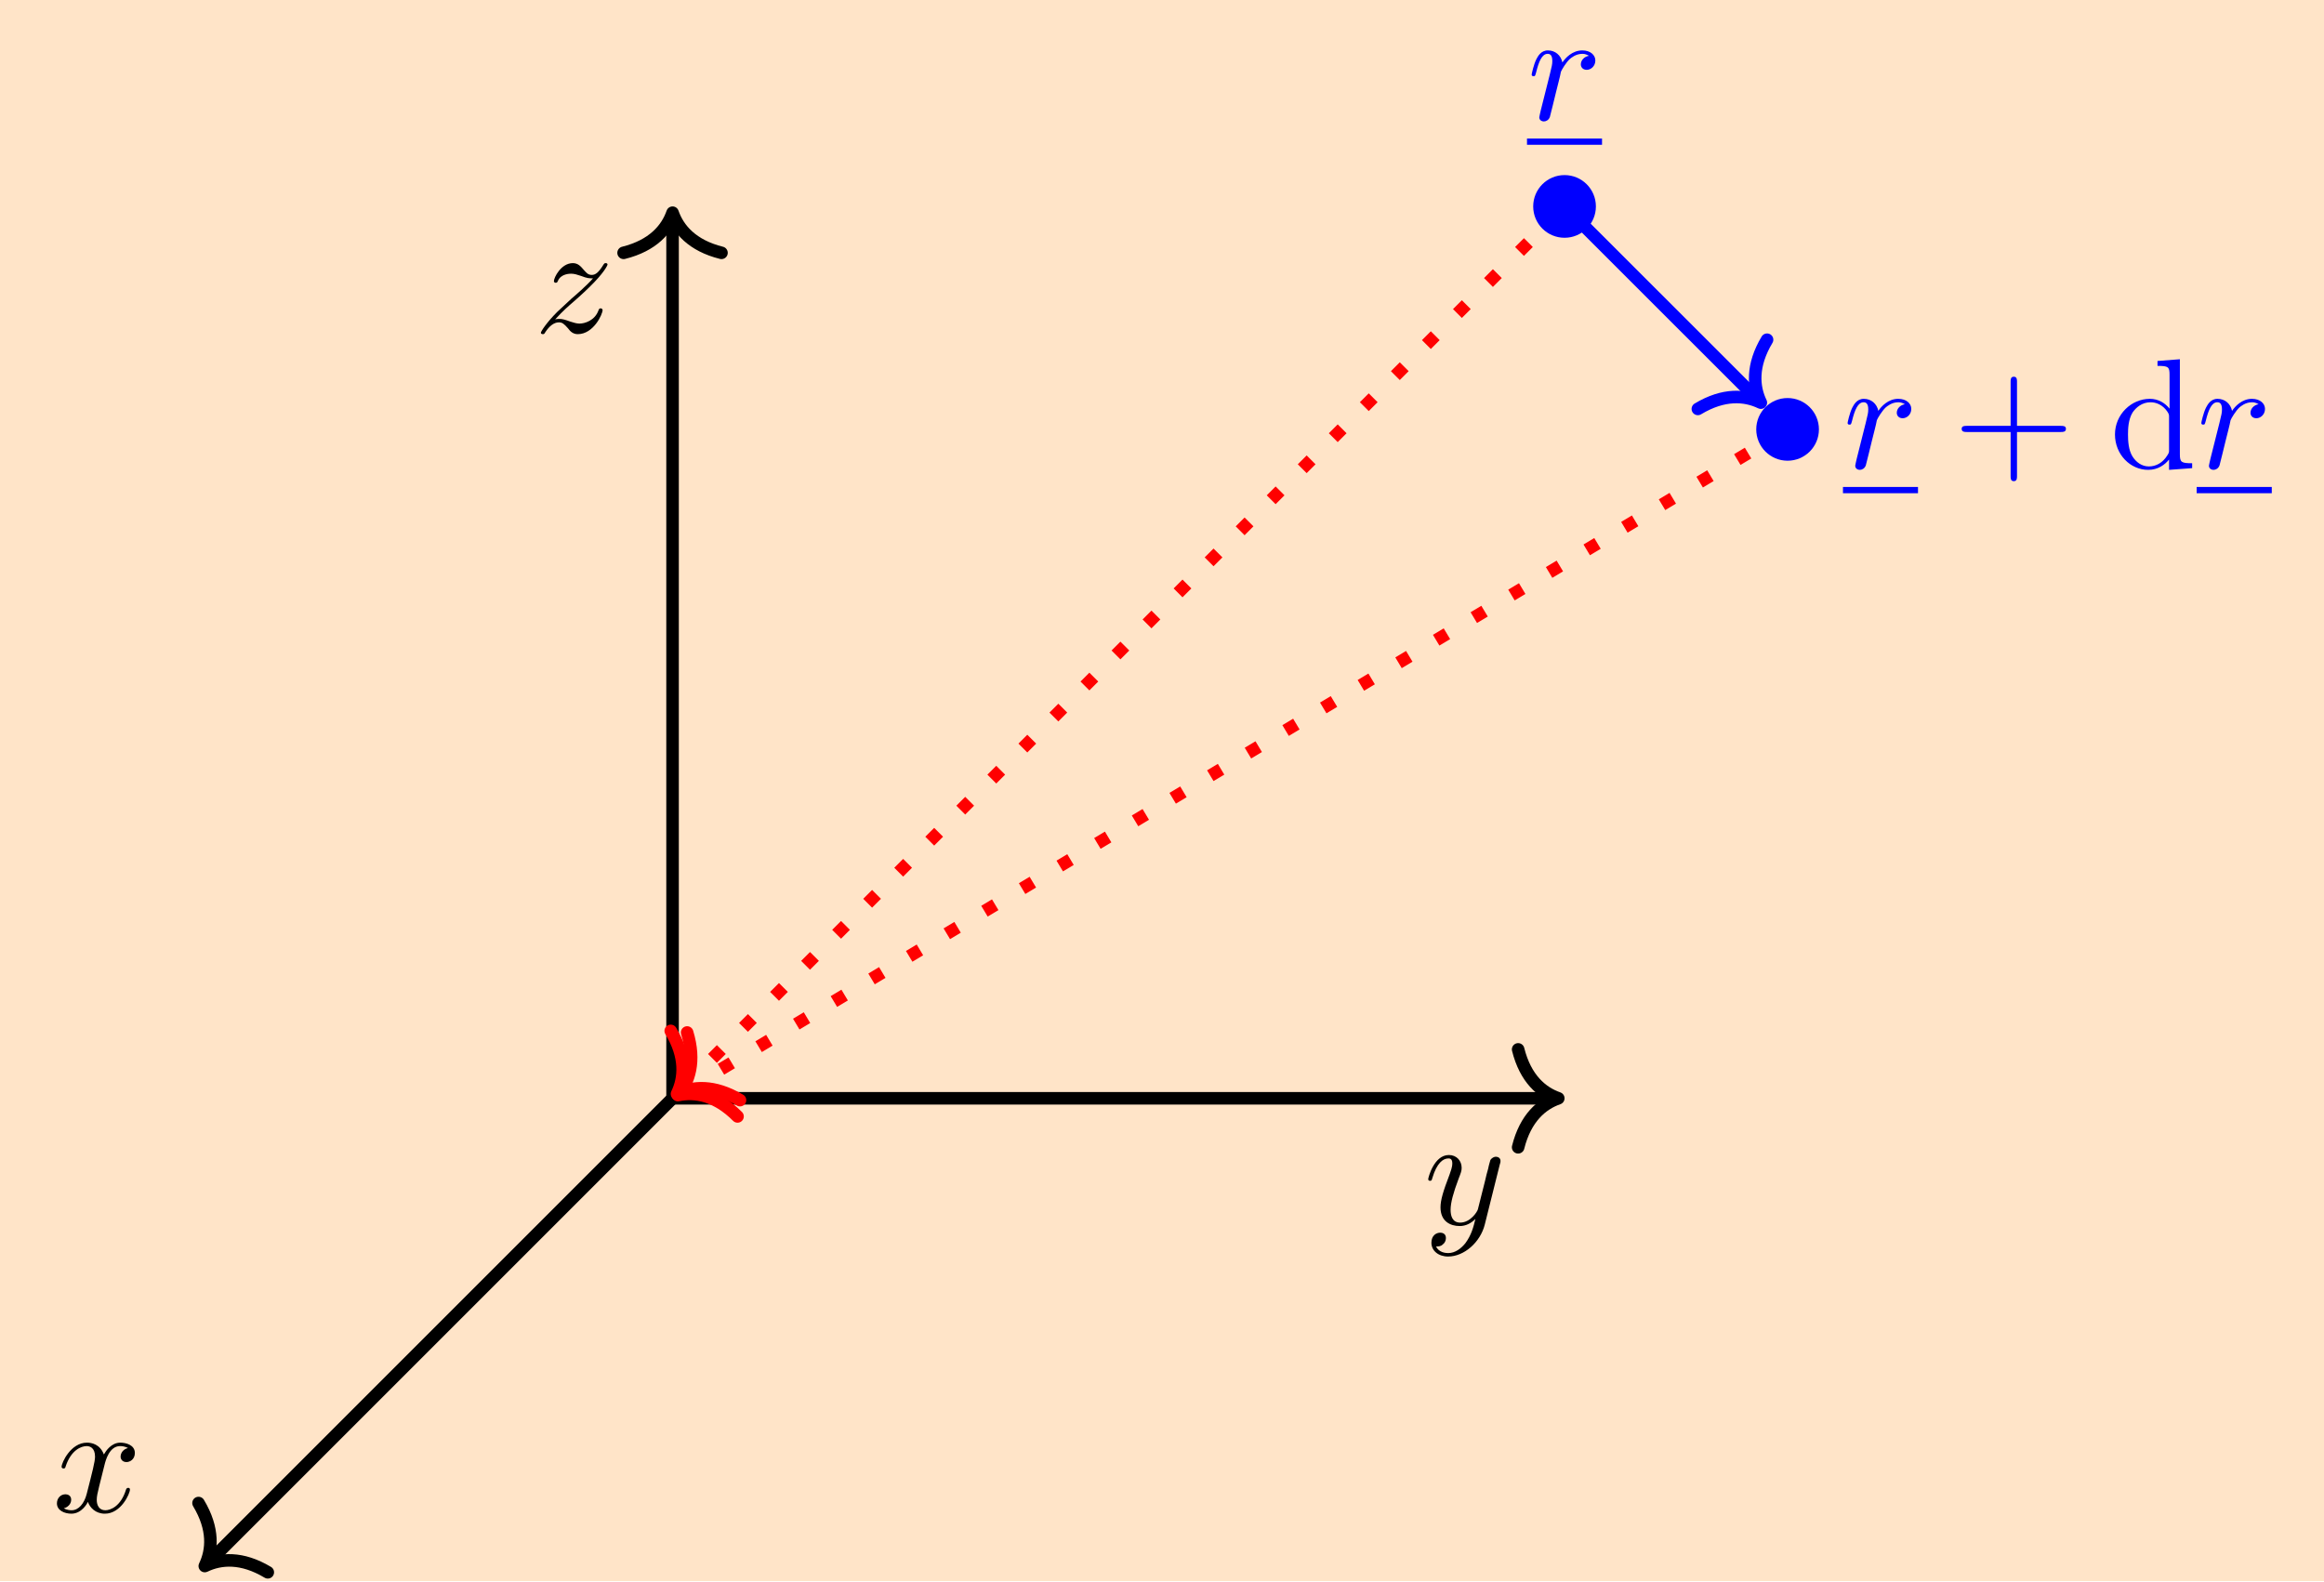
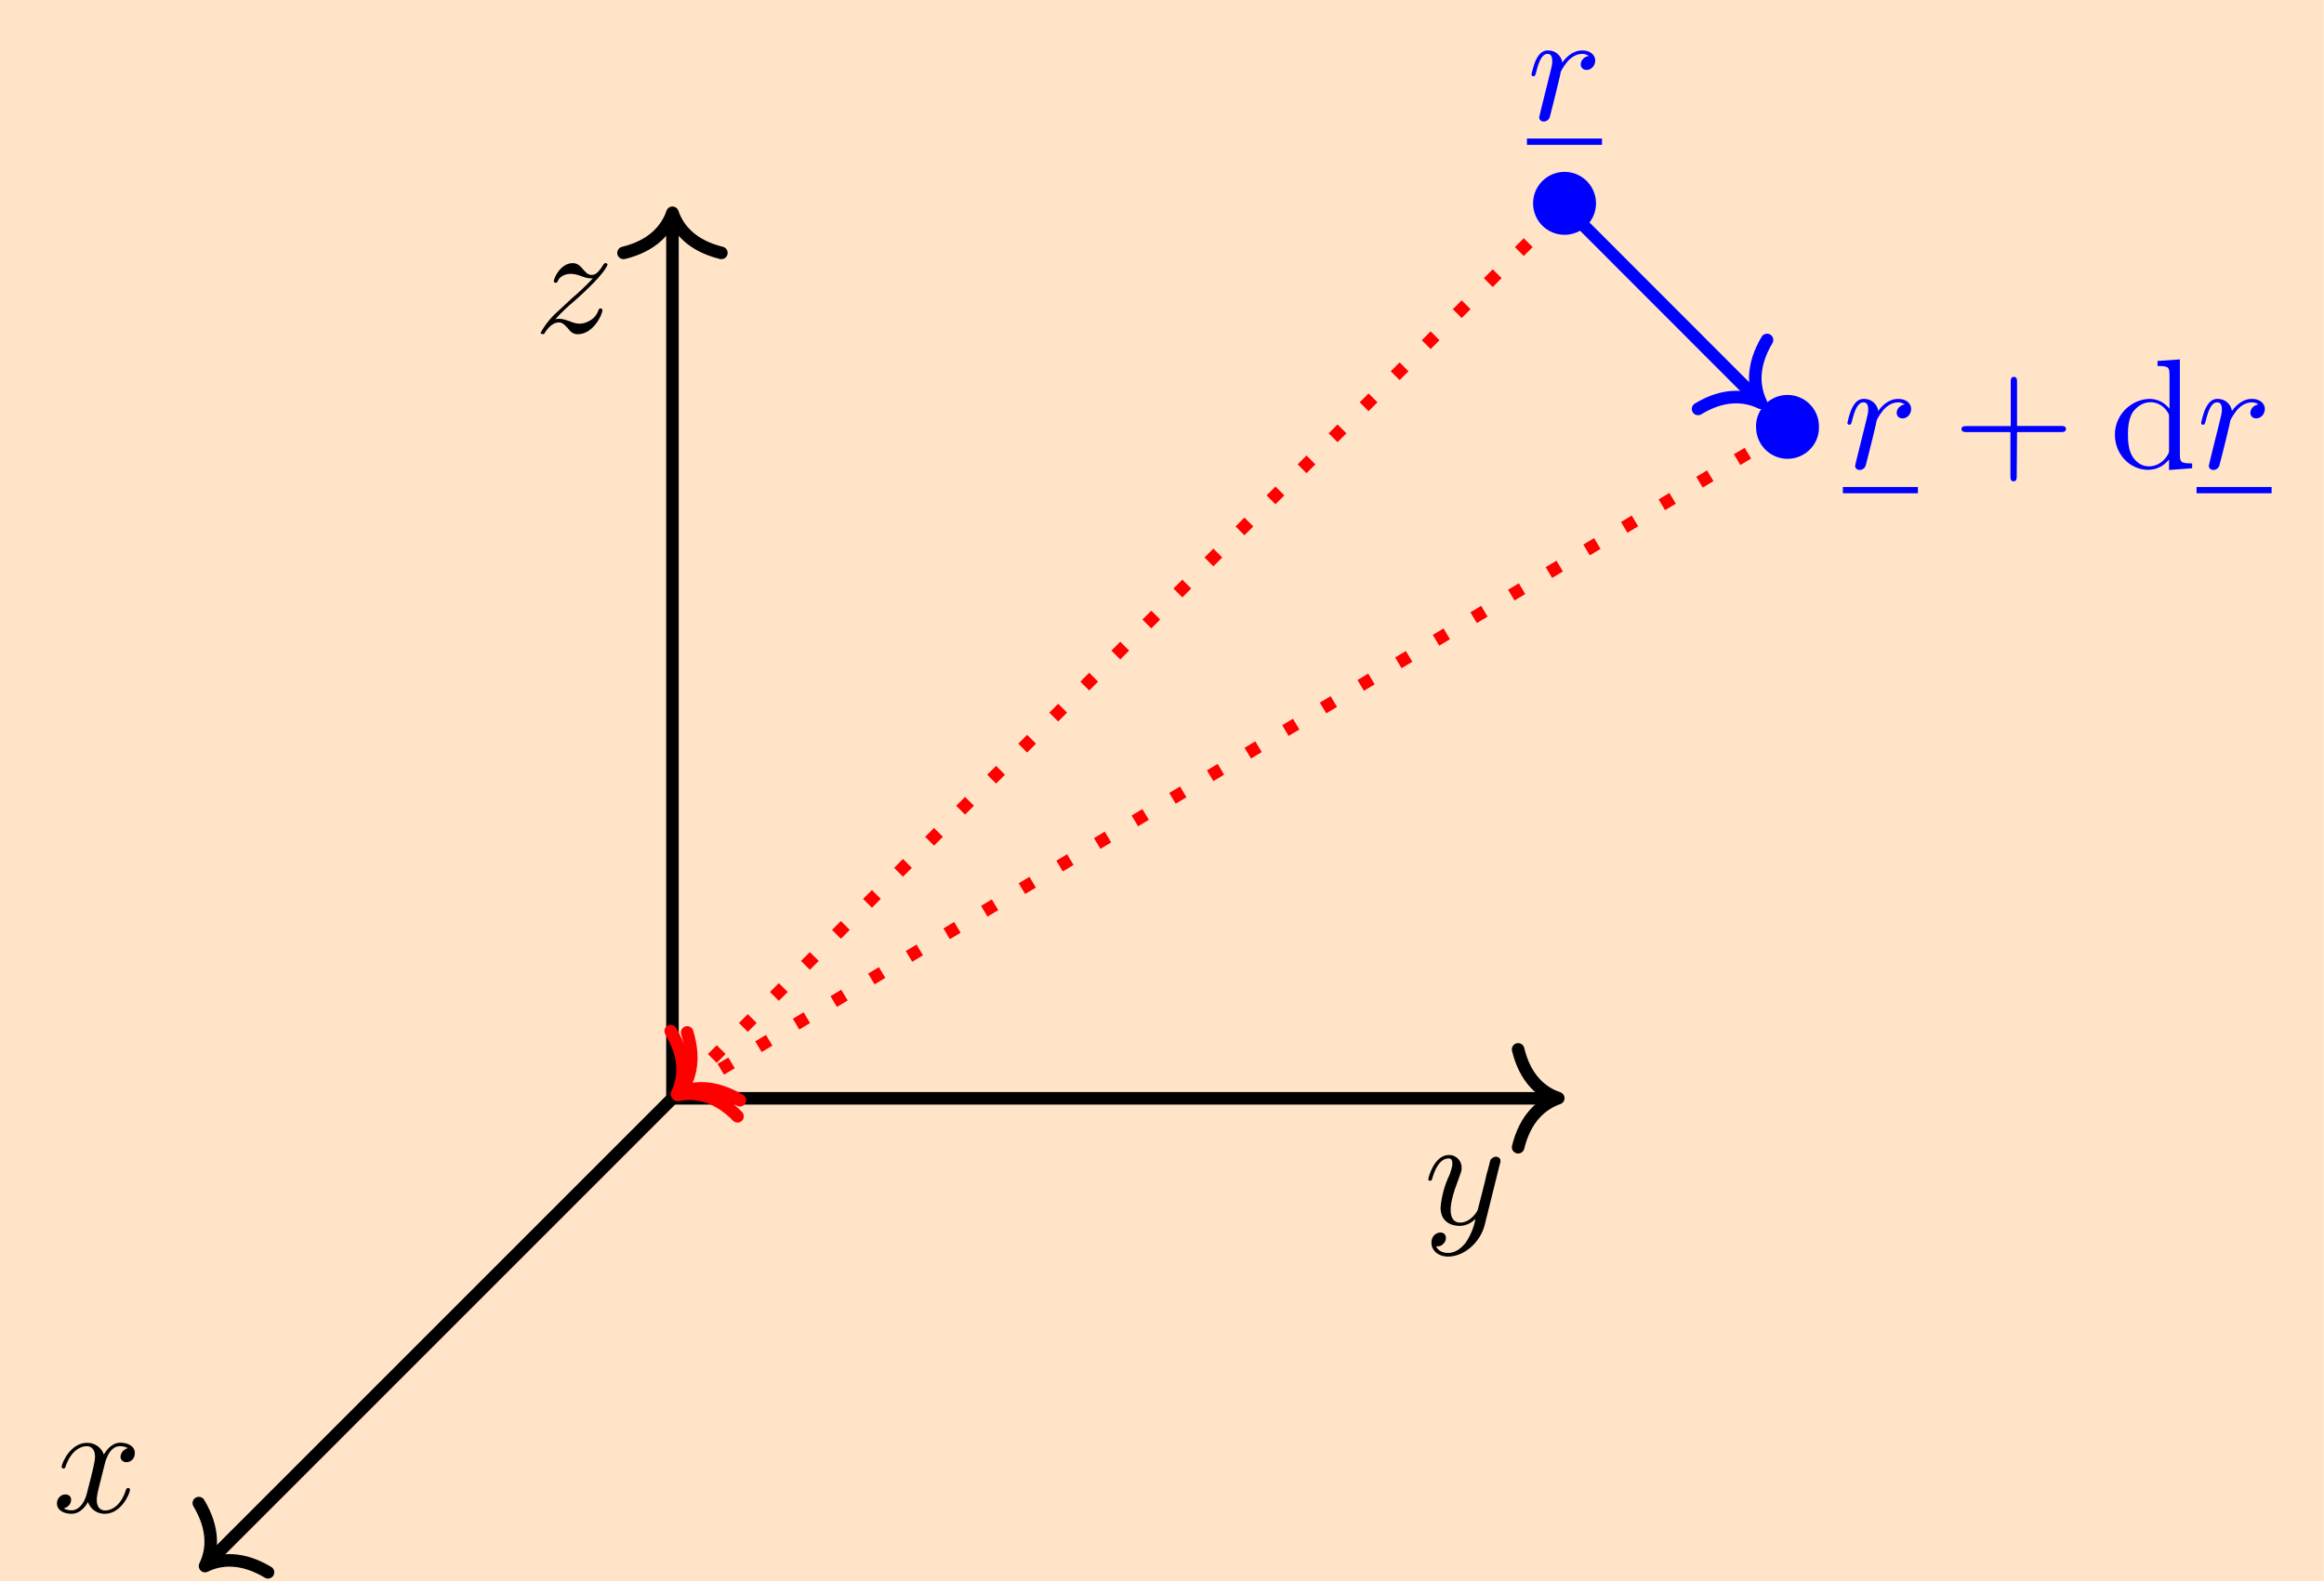
- <svg xmlns="http://www.w3.org/2000/svg" xmlns:xlink="http://www.w3.org/1999/xlink" width="147.706pt" height="100.504pt" viewBox="0 0 147.706 100.504" version="1.1">
+ <svg xmlns="http://www.w3.org/2000/svg" xmlns:xlink="http://www.w3.org/1999/xlink" width="196.94" height="134.01" viewBox="0 0 147.71 100.5">
  <defs>
-     <g>
-       <symbol overflow="visible" id="glyph0-0">
-         <path style="stroke:none;" d="" />
-       </symbol>
-       <symbol overflow="visible" id="glyph0-1">
-         <path style="stroke:none;" d="M 4.844 -3.797 C 4.891 -3.938 4.891 -3.953 4.891 -4.031 C 4.891 -4.203 4.75 -4.297 4.594 -4.297 C 4.5 -4.297 4.344 -4.234 4.25 -4.094 C 4.234 -4.031 4.141 -3.734 4.109 -3.547 C 4.031 -3.297 3.969 -3.016 3.906 -2.75 L 3.453 -0.953 C 3.422 -0.812 2.984 -0.109 2.328 -0.109 C 1.828 -0.109 1.719 -0.547 1.719 -0.922 C 1.719 -1.375 1.891 -2 2.219 -2.875 C 2.375 -3.281 2.422 -3.391 2.422 -3.594 C 2.422 -4.031 2.109 -4.406 1.609 -4.406 C 0.656 -4.406 0.297 -2.953 0.297 -2.875 C 0.297 -2.766 0.391 -2.766 0.406 -2.766 C 0.516 -2.766 0.516 -2.797 0.562 -2.953 C 0.844 -3.891 1.234 -4.188 1.578 -4.188 C 1.656 -4.188 1.828 -4.188 1.828 -3.875 C 1.828 -3.625 1.719 -3.359 1.656 -3.172 C 1.25 -2.109 1.078 -1.547 1.078 -1.078 C 1.078 -0.188 1.703 0.109 2.297 0.109 C 2.688 0.109 3.016 -0.062 3.297 -0.344 C 3.172 0.172 3.047 0.672 2.656 1.203 C 2.391 1.531 2.016 1.828 1.562 1.828 C 1.422 1.828 0.969 1.797 0.797 1.406 C 0.953 1.406 1.094 1.406 1.219 1.281 C 1.328 1.203 1.422 1.062 1.422 0.875 C 1.422 0.562 1.156 0.531 1.062 0.531 C 0.828 0.531 0.5 0.688 0.5 1.172 C 0.5 1.672 0.938 2.047 1.562 2.047 C 2.578 2.047 3.609 1.141 3.891 0.016 Z M 4.844 -3.797 " />
-       </symbol>
-       <symbol overflow="visible" id="glyph0-2">
-         <path style="stroke:none;" d="M 1.328 -0.828 C 1.859 -1.406 2.156 -1.656 2.516 -1.969 C 2.516 -1.969 3.125 -2.5 3.484 -2.859 C 4.438 -3.781 4.656 -4.266 4.656 -4.312 C 4.656 -4.406 4.562 -4.406 4.547 -4.406 C 4.469 -4.406 4.453 -4.391 4.391 -4.297 C 4.094 -3.812 3.891 -3.656 3.656 -3.656 C 3.406 -3.656 3.297 -3.812 3.141 -3.984 C 2.953 -4.203 2.781 -4.406 2.453 -4.406 C 1.703 -4.406 1.25 -3.484 1.25 -3.266 C 1.25 -3.219 1.281 -3.156 1.359 -3.156 C 1.453 -3.156 1.469 -3.203 1.5 -3.266 C 1.688 -3.734 2.266 -3.734 2.344 -3.734 C 2.547 -3.734 2.734 -3.672 2.969 -3.594 C 3.375 -3.438 3.484 -3.438 3.734 -3.438 C 3.375 -3.016 2.547 -2.297 2.359 -2.141 L 1.453 -1.297 C 0.781 -0.625 0.422 -0.062 0.422 0.016 C 0.422 0.109 0.531 0.109 0.547 0.109 C 0.625 0.109 0.641 0.094 0.703 -0.016 C 0.938 -0.375 1.234 -0.641 1.562 -0.641 C 1.781 -0.641 1.891 -0.547 2.141 -0.266 C 2.297 -0.047 2.484 0.109 2.766 0.109 C 3.766 0.109 4.344 -1.156 4.344 -1.422 C 4.344 -1.469 4.297 -1.531 4.219 -1.531 C 4.125 -1.531 4.109 -1.469 4.078 -1.391 C 3.844 -0.75 3.203 -0.562 2.875 -0.562 C 2.688 -0.562 2.5 -0.625 2.297 -0.688 C 1.953 -0.812 1.797 -0.859 1.594 -0.859 C 1.578 -0.859 1.422 -0.859 1.328 -0.828 Z M 1.328 -0.828 " />
-       </symbol>
-       <symbol overflow="visible" id="glyph0-3">
-         <path style="stroke:none;" d="M 3.328 -3.016 C 3.391 -3.266 3.625 -4.188 4.312 -4.188 C 4.359 -4.188 4.609 -4.188 4.812 -4.062 C 4.531 -4 4.344 -3.766 4.344 -3.516 C 4.344 -3.359 4.453 -3.172 4.719 -3.172 C 4.938 -3.172 5.25 -3.344 5.25 -3.75 C 5.25 -4.266 4.672 -4.406 4.328 -4.406 C 3.75 -4.406 3.406 -3.875 3.281 -3.656 C 3.031 -4.312 2.5 -4.406 2.203 -4.406 C 1.172 -4.406 0.594 -3.125 0.594 -2.875 C 0.594 -2.766 0.703 -2.766 0.719 -2.766 C 0.797 -2.766 0.828 -2.797 0.844 -2.875 C 1.188 -3.938 1.844 -4.188 2.188 -4.188 C 2.375 -4.188 2.719 -4.094 2.719 -3.516 C 2.719 -3.203 2.547 -2.547 2.188 -1.141 C 2.031 -0.531 1.672 -0.109 1.234 -0.109 C 1.172 -0.109 0.953 -0.109 0.734 -0.234 C 0.984 -0.297 1.203 -0.5 1.203 -0.781 C 1.203 -1.047 0.984 -1.125 0.844 -1.125 C 0.531 -1.125 0.297 -0.875 0.297 -0.547 C 0.297 -0.094 0.781 0.109 1.219 0.109 C 1.891 0.109 2.25 -0.594 2.266 -0.641 C 2.391 -0.281 2.75 0.109 3.344 0.109 C 4.375 0.109 4.938 -1.172 4.938 -1.422 C 4.938 -1.531 4.859 -1.531 4.828 -1.531 C 4.734 -1.531 4.719 -1.484 4.688 -1.422 C 4.359 -0.344 3.688 -0.109 3.375 -0.109 C 2.984 -0.109 2.828 -0.422 2.828 -0.766 C 2.828 -0.984 2.875 -1.203 2.984 -1.641 Z M 3.328 -3.016 " />
-       </symbol>
-       <symbol overflow="visible" id="glyph0-4">
-         <path style="stroke:none;" d="M 0.875 -0.594 C 0.844 -0.438 0.781 -0.203 0.781 -0.156 C 0.781 0.016 0.922 0.109 1.078 0.109 C 1.203 0.109 1.375 0.031 1.453 -0.172 C 1.469 -0.203 1.797 -1.562 1.844 -1.75 C 1.922 -2.078 2.109 -2.766 2.156 -3.047 C 2.203 -3.172 2.484 -3.641 2.719 -3.859 C 2.797 -3.922 3.094 -4.188 3.516 -4.188 C 3.781 -4.188 3.922 -4.062 3.938 -4.062 C 3.641 -4.016 3.422 -3.781 3.422 -3.516 C 3.422 -3.359 3.531 -3.172 3.797 -3.172 C 4.062 -3.172 4.344 -3.406 4.344 -3.766 C 4.344 -4.109 4.031 -4.406 3.516 -4.406 C 2.875 -4.406 2.438 -3.922 2.25 -3.641 C 2.156 -4.094 1.797 -4.406 1.328 -4.406 C 0.875 -4.406 0.688 -4.016 0.594 -3.844 C 0.422 -3.5 0.297 -2.906 0.297 -2.875 C 0.297 -2.766 0.391 -2.766 0.406 -2.766 C 0.516 -2.766 0.516 -2.781 0.578 -3 C 0.75 -3.703 0.953 -4.188 1.312 -4.188 C 1.469 -4.188 1.609 -4.109 1.609 -3.734 C 1.609 -3.516 1.578 -3.406 1.453 -2.891 Z M 0.875 -0.594 " />
-       </symbol>
-       <symbol overflow="visible" id="glyph1-0">
-         <path style="stroke:none;" d="" />
-       </symbol>
-       <symbol overflow="visible" id="glyph1-1">
-         <path style="stroke:none;" d="M 4.078 -2.297 L 6.859 -2.297 C 7 -2.297 7.188 -2.297 7.188 -2.5 C 7.188 -2.688 7 -2.688 6.859 -2.688 L 4.078 -2.688 L 4.078 -5.484 C 4.078 -5.625 4.078 -5.812 3.875 -5.812 C 3.672 -5.812 3.672 -5.625 3.672 -5.484 L 3.672 -2.688 L 0.891 -2.688 C 0.75 -2.688 0.562 -2.688 0.562 -2.5 C 0.562 -2.297 0.75 -2.297 0.891 -2.297 L 3.672 -2.297 L 3.672 0.5 C 3.672 0.641 3.672 0.828 3.875 0.828 C 4.078 0.828 4.078 0.641 4.078 0.5 Z M 4.078 -2.297 " />
-       </symbol>
-       <symbol overflow="visible" id="glyph1-2">
-         <path style="stroke:none;" d="M 3.781 -0.547 L 3.781 0.109 L 5.25 0 L 5.25 -0.312 C 4.562 -0.312 4.469 -0.375 4.469 -0.875 L 4.469 -6.922 L 3.047 -6.812 L 3.047 -6.5 C 3.734 -6.5 3.812 -6.438 3.812 -5.938 L 3.812 -3.781 C 3.531 -4.141 3.094 -4.406 2.562 -4.406 C 1.391 -4.406 0.344 -3.422 0.344 -2.141 C 0.344 -0.875 1.312 0.109 2.453 0.109 C 3.094 0.109 3.531 -0.234 3.781 -0.547 Z M 3.781 -3.219 L 3.781 -1.172 C 3.781 -1 3.781 -0.984 3.672 -0.812 C 3.375 -0.328 2.938 -0.109 2.5 -0.109 C 2.047 -0.109 1.688 -0.375 1.453 -0.75 C 1.203 -1.156 1.172 -1.719 1.172 -2.141 C 1.172 -2.5 1.188 -3.094 1.469 -3.547 C 1.688 -3.859 2.062 -4.188 2.609 -4.188 C 2.953 -4.188 3.375 -4.031 3.672 -3.594 C 3.781 -3.422 3.781 -3.406 3.781 -3.219 Z M 3.781 -3.219 " />
-       </symbol>
-     </g>
-     <clipPath id="clip1">
-       <path d="M 0 0 L 147.707 0 L 147.707 100.504 L 0 100.504 Z M 0 0 " />
+     <symbol id="b" overflow="visible">
+       <path d="M4.84-3.8c.05-.14.05-.15.05-.23 0-.17-.14-.27-.3-.27-.09 0-.25.07-.34.2l-.14.55q-.12.38-.2.8l-.46 1.8c-.03.14-.47.84-1.12.84-.5 0-.61-.44-.61-.81q0-.66.5-1.95c.15-.41.2-.52.2-.72a.8.8 0 0 0-.81-.82C.66-4.4.3-2.95.3-2.87c0 .1.1.1.1.1.12 0 .12-.03.16-.18.28-.94.67-1.24 1.02-1.24.08 0 .25 0 .25.32 0 .25-.11.51-.17.7a6 6 0 0 0-.58 2.1C1.08-.2 1.7.1 2.3.1q.58-.02 1-.45a4 4 0 0 1-.64 1.54c-.27.33-.64.63-1.1.63-.14 0-.6-.03-.76-.42.15 0 .3 0 .42-.13a.5.5 0 0 0 .2-.4c0-.32-.26-.35-.36-.35C.83.53.5.7.5 1.17c0 .5.44.88 1.06.88 1.02 0 2.05-.9 2.33-2.03Zm0 0" style="stroke:none" />
+     </symbol>
+     <symbol id="c" overflow="visible">
+       <path d="M1.33-.83c.53-.58.83-.83 1.19-1.14 0 0 .6-.53.96-.89.96-.92 1.18-1.4 1.18-1.45 0-.1-.1-.1-.11-.1-.08 0-.1.02-.16.11-.3.49-.5.64-.73.64-.25 0-.36-.15-.52-.32-.19-.22-.36-.43-.69-.43-.75 0-1.2.93-1.2 1.14q0 .1.1.11c.1 0 .12-.04.15-.1.19-.47.77-.47.84-.47q.3.01.63.14c.4.15.51.15.76.15a16 16 0 0 1-1.37 1.3l-.9.84A5 5 0 0 0 .41.02C.42.1.53.1.55.1Q.64.13.7-.02c.24-.35.53-.62.86-.62.22 0 .33.1.58.37.16.22.34.38.63.38 1 0 1.57-1.27 1.57-1.53q0-.1-.12-.11c-.1 0-.11.06-.14.14-.24.64-.88.83-1.2.83Q2.59-.57 2.3-.7c-.35-.12-.5-.17-.7-.17-.02 0-.18 0-.27.03m0 0" style="stroke:none" />
+     </symbol>
+     <symbol id="f" overflow="visible">
+       <path d="M3.33-3.02c.06-.25.3-1.17.98-1.17a1 1 0 0 1 .5.13.6.6 0 0 0-.47.54c0 .16.11.35.38.35.22 0 .53-.17.53-.58 0-.52-.58-.66-.92-.66-.58 0-.92.54-1.05.75A1.1 1.1 0 0 0 2.2-4.4C1.17-4.4.6-3.12.6-2.87c0 .1.1.1.12.1q.1 0 .12-.1c.35-1.07 1-1.32 1.35-1.32.19 0 .53.1.53.67 0 .32-.17.97-.53 2.38-.16.6-.52 1.03-.96 1.03-.06 0-.28 0-.5-.12.25-.07.47-.27.47-.55 0-.27-.22-.34-.36-.34-.3 0-.54.25-.54.57 0 .46.48.66.92.66.67 0 1.03-.7 1.05-.75.12.36.48.75 1.07.75 1.04 0 1.6-1.28 1.6-1.53 0-.11-.08-.11-.11-.11-.1 0-.11.05-.14.1C4.36-.33 3.69-.1 3.37-.1c-.39 0-.54-.31-.54-.66 0-.21.04-.43.15-.87Zm0 0" style="stroke:none" />
+     </symbol>
+     <symbol id="g" overflow="visible">
+       <path d="m.88-.6-.1.44c0 .18.14.27.3.27.12 0 .3-.08.37-.28.02-.03.35-1.4.4-1.58.07-.33.26-1.02.3-1.3.05-.12.33-.6.57-.8.08-.07.37-.34.8-.34.26 0 .4.13.42.13-.3.04-.52.28-.52.54 0 .16.11.35.38.35.26 0 .54-.24.54-.6 0-.34-.3-.64-.82-.64-.64 0-1.08.49-1.27.77a.9.9 0 0 0-.92-.77c-.46 0-.64.4-.74.57-.17.34-.3.93-.3.96 0 .11.1.11.12.11.1 0 .1-.01.17-.23.17-.7.37-1.19.73-1.19.16 0 .3.08.3.46 0 .21-.03.32-.16.84Zm0 0" style="stroke:none" />
+     </symbol>
+     <symbol id="h" overflow="visible">
+       <path d="M4.08-2.3h2.78c.14 0 .33 0 .33-.2 0-.19-.19-.19-.33-.19H4.08v-2.8c0-.13 0-.32-.2-.32s-.2.18-.2.33v2.8H.88c-.14 0-.33 0-.33.18 0 .2.19.2.33.2h2.78V.5c0 .14 0 .33.2.33s.2-.19.2-.33Zm0 0" style="stroke:none" />
+     </symbol>
+     <symbol id="i" overflow="visible">
+       <path d="M3.78-.55v.66L5.25 0v-.31c-.69 0-.78-.06-.78-.56v-6.05l-1.42.1v.32c.68 0 .76.06.76.56v2.16a1.6 1.6 0 0 0-1.25-.63C1.4-4.4.34-3.42.34-2.14.34-.87 1.31.1 2.45.1c.64 0 1.08-.34 1.33-.66m0-2.67v2.05c0 .17 0 .19-.1.36-.3.48-.74.7-1.18.7-.45 0-.81-.26-1.05-.64-.25-.4-.28-.97-.28-1.4 0-.35.02-.94.3-1.4.22-.3.6-.64 1.14-.64.34 0 .77.16 1.06.6.11.17.11.18.11.37m0 0" style="stroke:none" />
+     </symbol>
+     <clipPath id="a">
+       <path d="M0 0h147.7v100.5H0Zm0 0" />
    </clipPath>
-     <clipPath id="clip2">
-       <path d="M 2 58 L 55 58 L 55 100.504 L 2 100.504 Z M 2 58 " />
+     <clipPath id="d">
+       <path d="M2 58h53v42.5H2Zm0 0" />
    </clipPath>
-     <clipPath id="clip3">
-       <path d="M 12 95 L 18 95 L 18 100.504 L 12 100.504 Z M 12 95 " />
+     <clipPath id="e">
+       <path d="M12 95h6v5.5h-6Zm0 0" />
    </clipPath>
  </defs>
-   <g id="surface1">
-     <g clip-path="url(#clip1)" clip-rule="nonzero">
-       <path style=" stroke:none;fill-rule:nonzero;fill:rgb(100%,89.412%,78.432%);fill-opacity:1;" d="M 0 100.504 L 147.707 100.504 L 147.707 0 L 0 0 Z M 0 100.504 " />
-     </g>
-     <path style="fill:none;stroke-width:0.797;stroke-linecap:butt;stroke-linejoin:miter;stroke:rgb(0%,0%,0%);stroke-opacity:1;stroke-miterlimit:10;" d="M 0.001 0.002 L 55.896 0.002 " transform="matrix(1,0,0,-1,42.745,69.814)" />
-     <path style="fill:none;stroke-width:0.797;stroke-linecap:round;stroke-linejoin:round;stroke:rgb(0%,0%,0%);stroke-opacity:1;stroke-miterlimit:10;" d="M -2.551 3.111 C -2.086 1.244 -1.047 0.365 -0 0.002 C -1.047 -0.362 -2.086 -1.245 -2.551 -3.112 " transform="matrix(1,0,0,-1,99.03922,69.814)" />
-     <g style="fill:rgb(0%,0%,0%);fill-opacity:1;">
-       <use xlink:href="#glyph0-1" x="90.476" y="77.823" />
-     </g>
-     <path style="fill:none;stroke-width:0.797;stroke-linecap:butt;stroke-linejoin:miter;stroke:rgb(0%,0%,0%);stroke-opacity:1;stroke-miterlimit:10;" d="M 0.001 0.002 L 0.001 55.896 " transform="matrix(1,0,0,-1,42.745,69.814)" />
-     <path style="fill:none;stroke-width:0.797;stroke-linecap:round;stroke-linejoin:round;stroke:rgb(0%,0%,0%);stroke-opacity:1;stroke-miterlimit:10;" d="M -2.551 3.112 C -2.086 1.245 -1.047 0.362 0 -0.001 C -1.047 -0.364 -2.086 -1.243 -2.551 -3.11 " transform="matrix(0,-1,-1,0,42.745,13.51978)" />
-     <g style="fill:rgb(0%,0%,0%);fill-opacity:1;">
-       <use xlink:href="#glyph0-2" x="33.955" y="21.131" />
-     </g>
-     <g clip-path="url(#clip2)" clip-rule="nonzero">
-       <path style="fill:none;stroke-width:0.797;stroke-linecap:butt;stroke-linejoin:miter;stroke:rgb(0%,0%,0%);stroke-opacity:1;stroke-miterlimit:10;" d="M 0.001 0.002 L -29.448 -29.448 " transform="matrix(1,0,0,-1,42.745,69.814)" />
-     </g>
-     <g clip-path="url(#clip3)" clip-rule="nonzero">
-       <path style="fill:none;stroke-width:0.797;stroke-linecap:round;stroke-linejoin:round;stroke:rgb(0%,0%,0%);stroke-opacity:1;stroke-miterlimit:10;" d="M -2.551 3.113 C -2.084 1.243 -1.045 0.364 -0.001 -0 C -1.045 -0.365 -2.084 -1.243 -2.551 -3.113 " transform="matrix(-0.7071,0.7071,0.7071,0.7071,13.01491,99.54409)" />
-     </g>
-     <g style="fill:rgb(0%,0%,0%);fill-opacity:1;">
-       <use xlink:href="#glyph0-3" x="3.321" y="96.107" />
-     </g>
-     <path style="fill:none;stroke-width:0.797;stroke-linecap:butt;stroke-linejoin:miter;stroke:rgb(100%,0%,0%);stroke-opacity:1;stroke-dasharray:0.797,1.993;stroke-miterlimit:10;" d="M 0.564 0.564 L 56.693 56.693 " transform="matrix(1,0,0,-1,42.745,69.814)" />
-     <path style="fill:none;stroke-width:0.797;stroke-linecap:round;stroke-linejoin:round;stroke:rgb(100%,0%,0%);stroke-opacity:1;stroke-miterlimit:10;" d="M -2.551 3.113 C -2.084 1.243 -1.045 0.364 -0.001 -0 C -1.048 -0.362 -2.084 -1.243 -2.551 -3.113 " transform="matrix(-0.7071,0.7071,0.7071,0.7071,43.02678,69.53222)" />
-     <path style="fill:none;stroke-width:0.797;stroke-linecap:butt;stroke-linejoin:miter;stroke:rgb(100%,0%,0%);stroke-opacity:1;stroke-dasharray:0.797,1.993;stroke-miterlimit:10;" d="M 0.685 0.412 L 70.868 42.521 " transform="matrix(1,0,0,-1,42.745,69.814)" />
-     <path style="fill:none;stroke-width:0.797;stroke-linecap:round;stroke-linejoin:round;stroke:rgb(100%,0%,0%);stroke-opacity:1;stroke-miterlimit:10;" d="M -2.551 3.112 C -2.087 1.243 -1.047 0.364 0.001 -0 C -1.047 -0.364 -2.085 -1.245 -2.55 -3.112 " transform="matrix(-0.85747,0.5145,0.5145,0.85747,43.0867,69.60898)" />
-     <path style="fill:none;stroke-width:0.797;stroke-linecap:butt;stroke-linejoin:miter;stroke:rgb(0%,0%,100%);stroke-opacity:1;stroke-miterlimit:10;" d="M 56.693 56.693 L 68.888 44.502 " transform="matrix(1,0,0,-1,42.745,69.814)" />
-     <path style="fill:none;stroke-width:0.797;stroke-linecap:round;stroke-linejoin:round;stroke:rgb(0%,0%,100%);stroke-opacity:1;stroke-miterlimit:10;" d="M -2.55 3.109 C -2.083 1.244 -1.047 0.363 -0.001 0.001 C -1.045 -0.363 -2.086 -1.244 -2.55 -3.112 " transform="matrix(0.70714,0.70703,0.70703,-0.70714,111.9136,25.59511)" />
-     <path style=" stroke:none;fill-rule:nonzero;fill:rgb(0%,0%,100%);fill-opacity:1;" d="M 101.43 13.121 C 101.43 12.02 100.539 11.129 99.438 11.129 C 98.336 11.129 97.445 12.02 97.445 13.121 C 97.445 14.223 98.336 15.113 99.438 15.113 C 100.539 15.113 101.43 14.223 101.43 13.121 Z M 101.43 13.121 " />
-     <g style="fill:rgb(0%,0%,100%);fill-opacity:1;">
-       <use xlink:href="#glyph0-4" x="97.051" y="7.61" />
-     </g>
-     <path style="fill:none;stroke-width:0.398;stroke-linecap:butt;stroke-linejoin:miter;stroke:rgb(0%,0%,100%);stroke-opacity:1;stroke-miterlimit:10;" d="M -0 0.001 L 4.769 0.001 " transform="matrix(1,0,0,-1,97.051,9.005)" />
-     <path style=" stroke:none;fill-rule:nonzero;fill:rgb(0%,0%,100%);fill-opacity:1;" d="M 115.605 27.293 C 115.605 26.191 114.711 25.301 113.613 25.301 C 112.512 25.301 111.621 26.191 111.621 27.293 C 111.621 28.395 112.512 29.285 113.613 29.285 C 114.711 29.285 115.605 28.395 115.605 27.293 Z M 115.605 27.293 " />
-     <g style="fill:rgb(0%,0%,100%);fill-opacity:1;">
-       <use xlink:href="#glyph0-4" x="117.131" y="29.757" />
-     </g>
-     <path style="fill:none;stroke-width:0.398;stroke-linecap:butt;stroke-linejoin:miter;stroke:rgb(0%,0%,100%);stroke-opacity:1;stroke-miterlimit:10;" d="M 0.002 -0 L 4.771 -0 " transform="matrix(1,0,0,-1,117.131,31.152)" />
-     <g style="fill:rgb(0%,0%,100%);fill-opacity:1;">
-       <use xlink:href="#glyph1-1" x="124.116" y="29.757" />
-     </g>
-     <g style="fill:rgb(0%,0%,100%);fill-opacity:1;">
-       <use xlink:href="#glyph1-2" x="134.077" y="29.757" />
-     </g>
-     <g style="fill:rgb(0%,0%,100%);fill-opacity:1;">
-       <use xlink:href="#glyph0-4" x="139.612" y="29.757" />
-     </g>
-     <path style="fill:none;stroke-width:0.398;stroke-linecap:butt;stroke-linejoin:miter;stroke:rgb(0%,0%,100%);stroke-opacity:1;stroke-miterlimit:10;" d="M -0.001 -0 L 4.773 -0 " transform="matrix(1,0,0,-1,139.614,31.152)" />
+   <g clip-path="url(#a)">
+     <path d="M0 100.5h147.7V0H0Zm0 0" style="stroke:none;fill-rule:nonzero;fill:#ffe4c8;fill-opacity:1" />
  </g>
+   <path d="M0 0h55.9" style="fill:none;stroke-width:.797;stroke-linecap:butt;stroke-linejoin:miter;stroke:#000;stroke-opacity:1;stroke-miterlimit:10" transform="matrix(1 0 0 -1 42.74 69.81)" />
+   <path d="M-2.55 3.11C-2.1 1.24-1.05.36 0 .01c-1.05-.37-2.09-1.25-2.55-3.12" style="fill:none;stroke-width:.797;stroke-linecap:round;stroke-linejoin:round;stroke:#000;stroke-opacity:1;stroke-miterlimit:10" transform="matrix(1 0 0 -1 99.04 69.81)" />
+   <use xlink:href="#b" x="90.48" y="77.82" style="fill:#000;fill-opacity:1" />
+   <path d="M0 0v55.9" style="fill:none;stroke-width:.797;stroke-linecap:butt;stroke-linejoin:miter;stroke:#000;stroke-opacity:1;stroke-miterlimit:10" transform="matrix(1 0 0 -1 42.74 69.81)" />
+   <path d="M-2.55 3.11C-2.1 1.25-1.05.36 0 0c-1.05-.36-2.09-1.24-2.55-3.11" style="fill:none;stroke-width:.797;stroke-linecap:round;stroke-linejoin:round;stroke:#000;stroke-opacity:1;stroke-miterlimit:10" transform="matrix(0 -1 -1 0 42.74 13.52)" />
+   <use xlink:href="#c" x="33.95" y="21.13" style="fill:#000;fill-opacity:1" />
+   <g clip-path="url(#d)">
+     <path d="m0 0-29.45-29.45" style="fill:none;stroke-width:.797;stroke-linecap:butt;stroke-linejoin:miter;stroke:#000;stroke-opacity:1;stroke-miterlimit:10" transform="matrix(1 0 0 -1 42.74 69.81)" />
+   </g>
+   <g clip-path="url(#e)">
+     <path d="M-2.55 3.11C-2.08 1.24-1.05.36 0 0c-1.05-.36-2.08-1.24-2.55-3.11" style="fill:none;stroke-width:.797;stroke-linecap:round;stroke-linejoin:round;stroke:#000;stroke-opacity:1;stroke-miterlimit:10" transform="rotate(135 -14.1 52.47)scale(1 -1)" />
+   </g>
+   <use xlink:href="#f" x="3.32" y="96.11" style="fill:#000;fill-opacity:1" />
+   <path d="M.56.56 56.7 56.7" style="fill:none;stroke-width:.797;stroke-linecap:butt;stroke-linejoin:miter;stroke:red;stroke-opacity:1;stroke-dasharray:.797,1.993;stroke-miterlimit:10" transform="matrix(1 0 0 -1 42.74 69.81)" />
+   <path d="M-2.55 3.11C-2.08 1.24-1.05.36 0 0c-1.05-.36-2.08-1.24-2.55-3.11" style="fill:none;stroke-width:.797;stroke-linecap:round;stroke-linejoin:round;stroke:red;stroke-opacity:1;stroke-miterlimit:10" transform="rotate(135 7.11 43.68)scale(1 -1)" />
+   <path d="m.68.41 70.19 42.11" style="fill:none;stroke-width:.797;stroke-linecap:butt;stroke-linejoin:miter;stroke:red;stroke-opacity:1;stroke-dasharray:.797,1.993;stroke-miterlimit:10" transform="matrix(1 0 0 -1 42.74 69.81)" />
+   <path d="M-2.55 3.11C-2.1 1.24-1.05.36 0 0c-1.05-.36-2.09-1.24-2.55-3.11" style="fill:none;stroke-width:.797;stroke-linecap:round;stroke-linejoin:round;stroke:red;stroke-opacity:1;stroke-miterlimit:10" transform="matrix(-.85747 .5145 .5145 .85747 43.09 69.6)" />
+   <path d="m56.7 56.7 12.19-12.2" style="fill:none;stroke-width:.797;stroke-linecap:butt;stroke-linejoin:miter;stroke:#00f;stroke-opacity:1;stroke-miterlimit:10" transform="matrix(1 0 0 -1 42.74 69.81)" />
+   <path d="M-2.55 3.1C-2.08 1.25-1.05.37 0 0-1.04-.36-2.1-1.24-2.55-3.1" style="fill:none;stroke-width:.797;stroke-linecap:round;stroke-linejoin:round;stroke:#00f;stroke-opacity:1;stroke-miterlimit:10" transform="rotate(45 25.06 147.9)scale(.99997 -.99997)" />
+   <path d="M101.43 13.12a2 2 0 1 0-3.98 0 2 2 0 0 0 3.98 0m0 0" style="stroke:none;fill-rule:nonzero;fill:#00f;fill-opacity:1" />
+   <use xlink:href="#g" x="97.05" y="7.61" style="fill:#00f;fill-opacity:1" />
+   <path d="M0 0h4.77" style="fill:none;stroke-width:.398;stroke-linecap:butt;stroke-linejoin:miter;stroke:#00f;stroke-opacity:1;stroke-miterlimit:10" transform="matrix(1 0 0 -1 97.05 9)" />
+   <path d="M115.6 27.3a2 2 0 1 0-3.98 0 2 2 0 0 0 3.99 0m0 0" style="stroke:none;fill-rule:nonzero;fill:#00f;fill-opacity:1" />
+   <use xlink:href="#g" x="117.13" y="29.76" style="fill:#00f;fill-opacity:1" />
+   <path d="M0 0h4.77" style="fill:none;stroke-width:.398;stroke-linecap:butt;stroke-linejoin:miter;stroke:#00f;stroke-opacity:1;stroke-miterlimit:10" transform="matrix(1 0 0 -1 117.13 31.15)" />
+   <use xlink:href="#h" x="124.12" y="29.76" style="fill:#00f;fill-opacity:1" />
+   <use xlink:href="#i" x="134.08" y="29.76" style="fill:#00f;fill-opacity:1" />
+   <use xlink:href="#g" x="139.61" y="29.76" style="fill:#00f;fill-opacity:1" />
+   <path d="M0 0h4.77" style="fill:none;stroke-width:.398;stroke-linecap:butt;stroke-linejoin:miter;stroke:#00f;stroke-opacity:1;stroke-miterlimit:10" transform="matrix(1 0 0 -1 139.61 31.15)" />
</svg>
